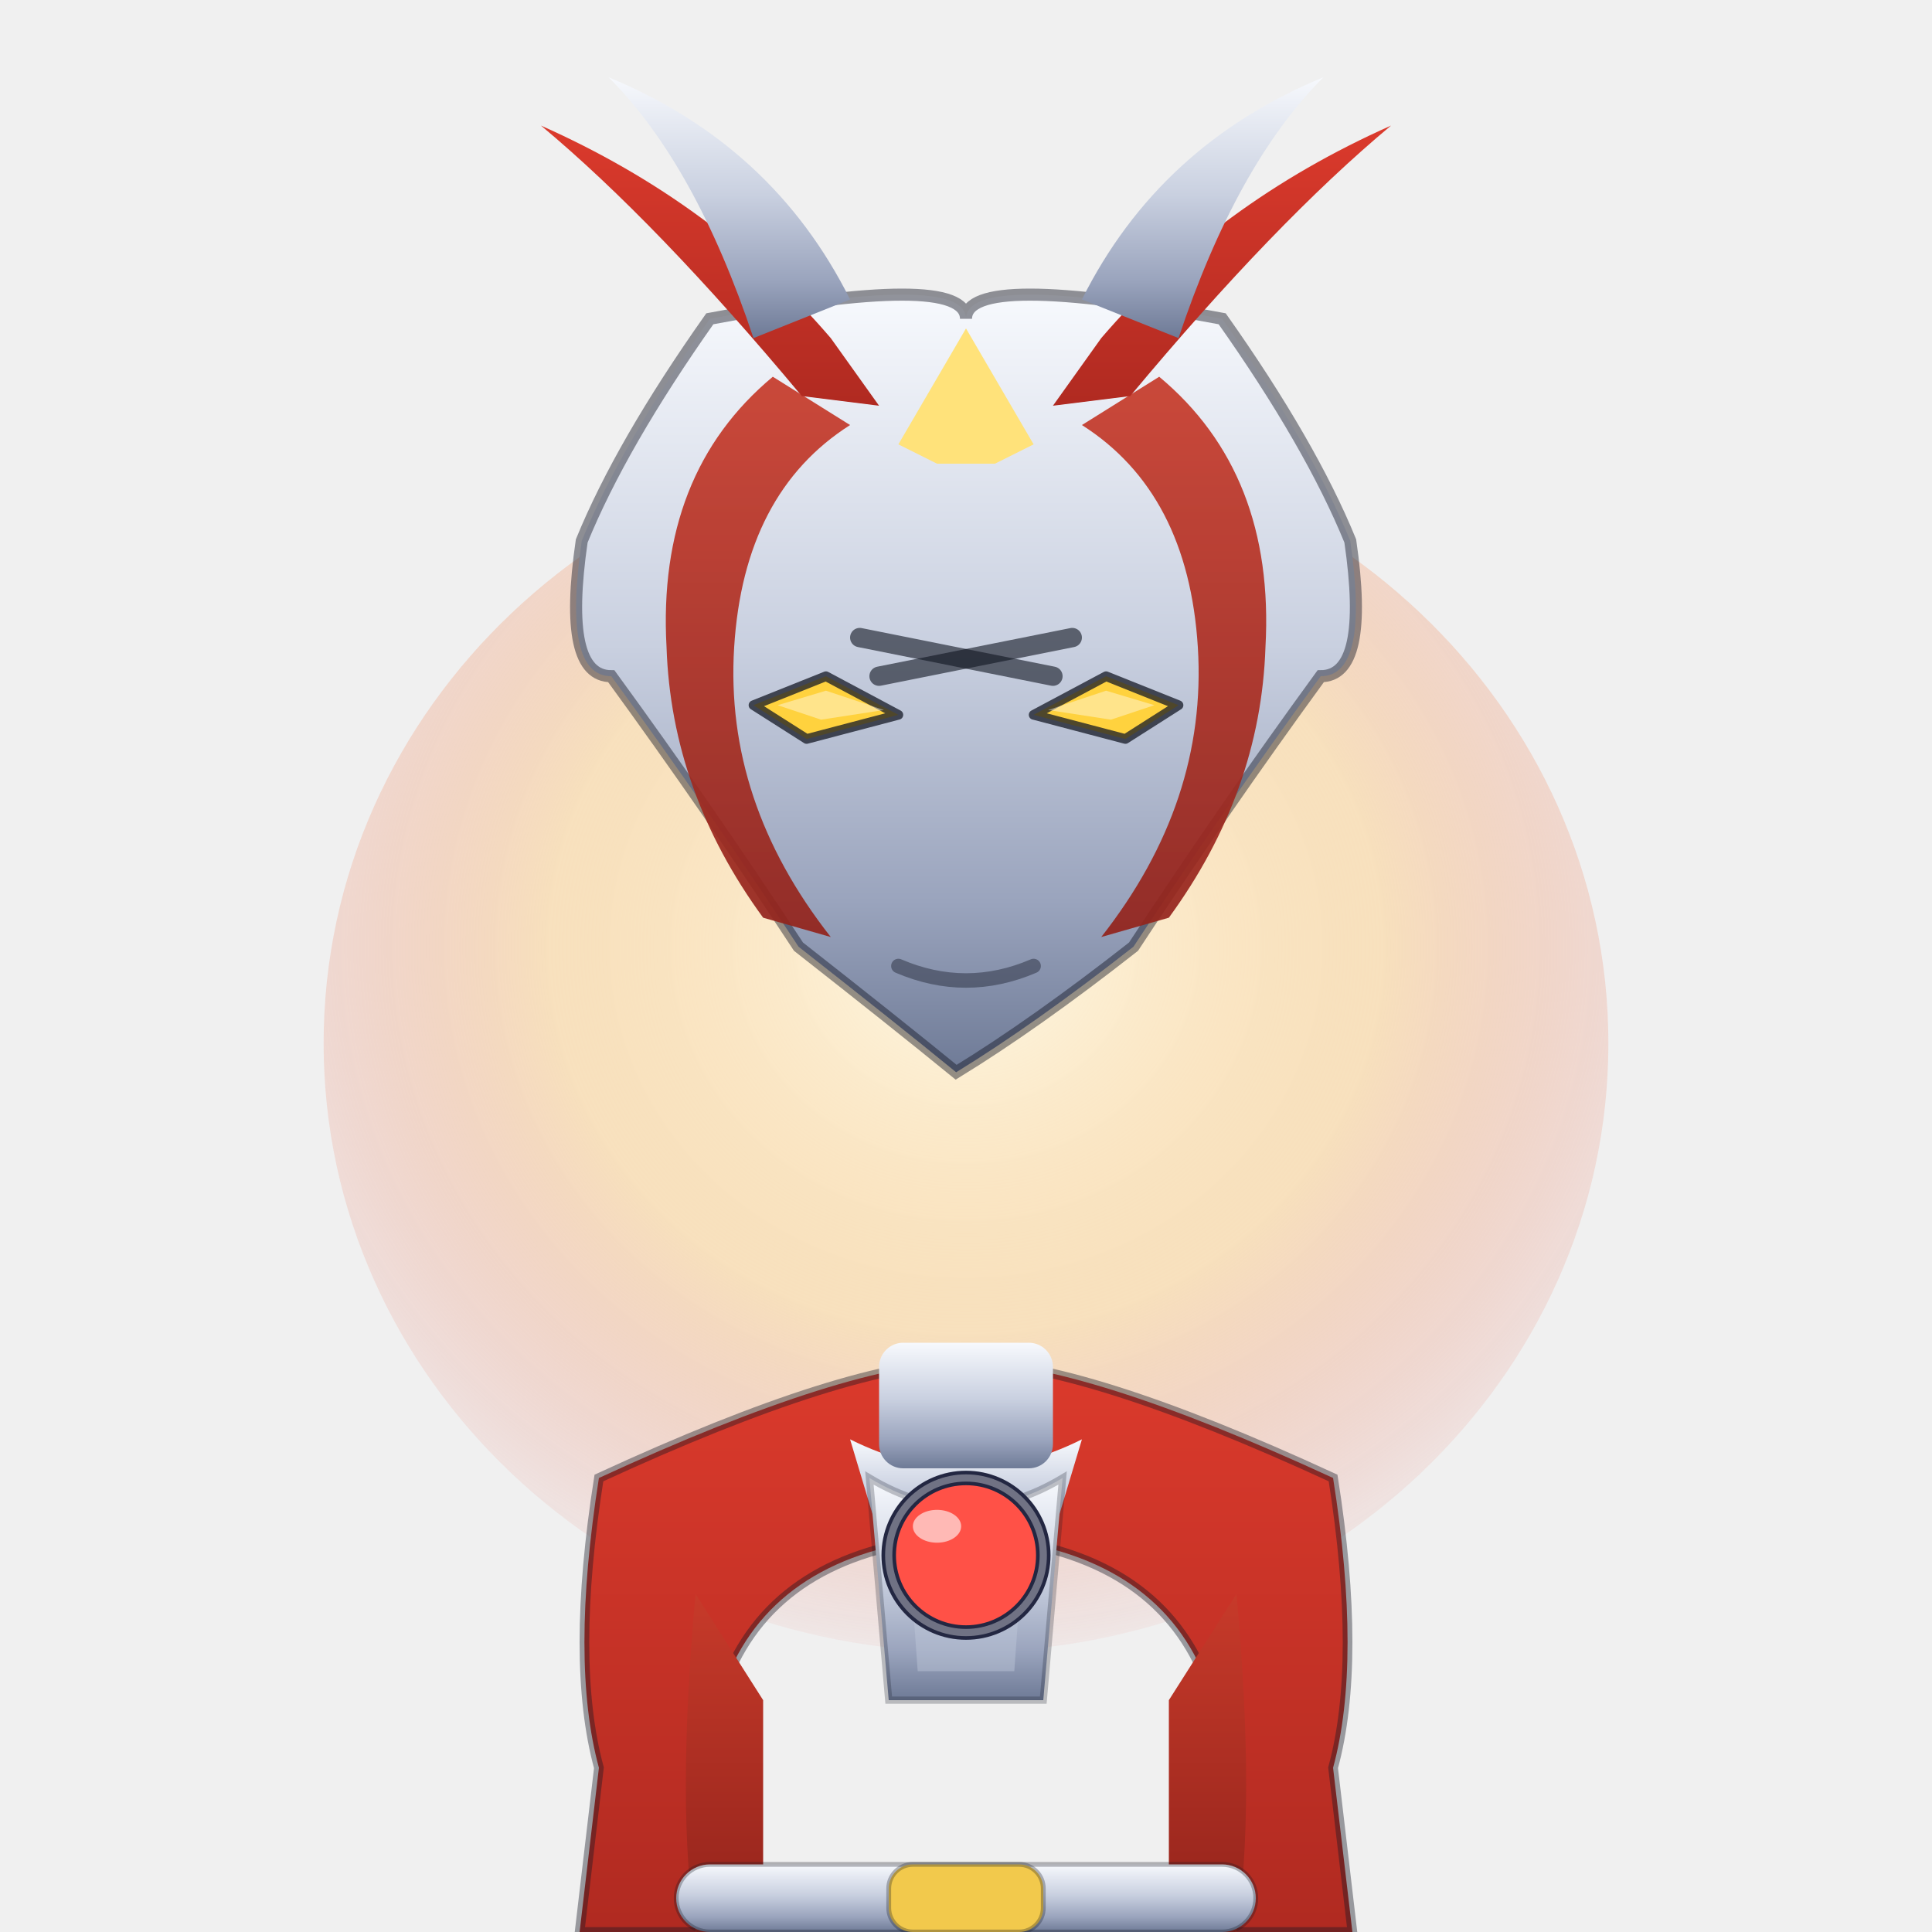
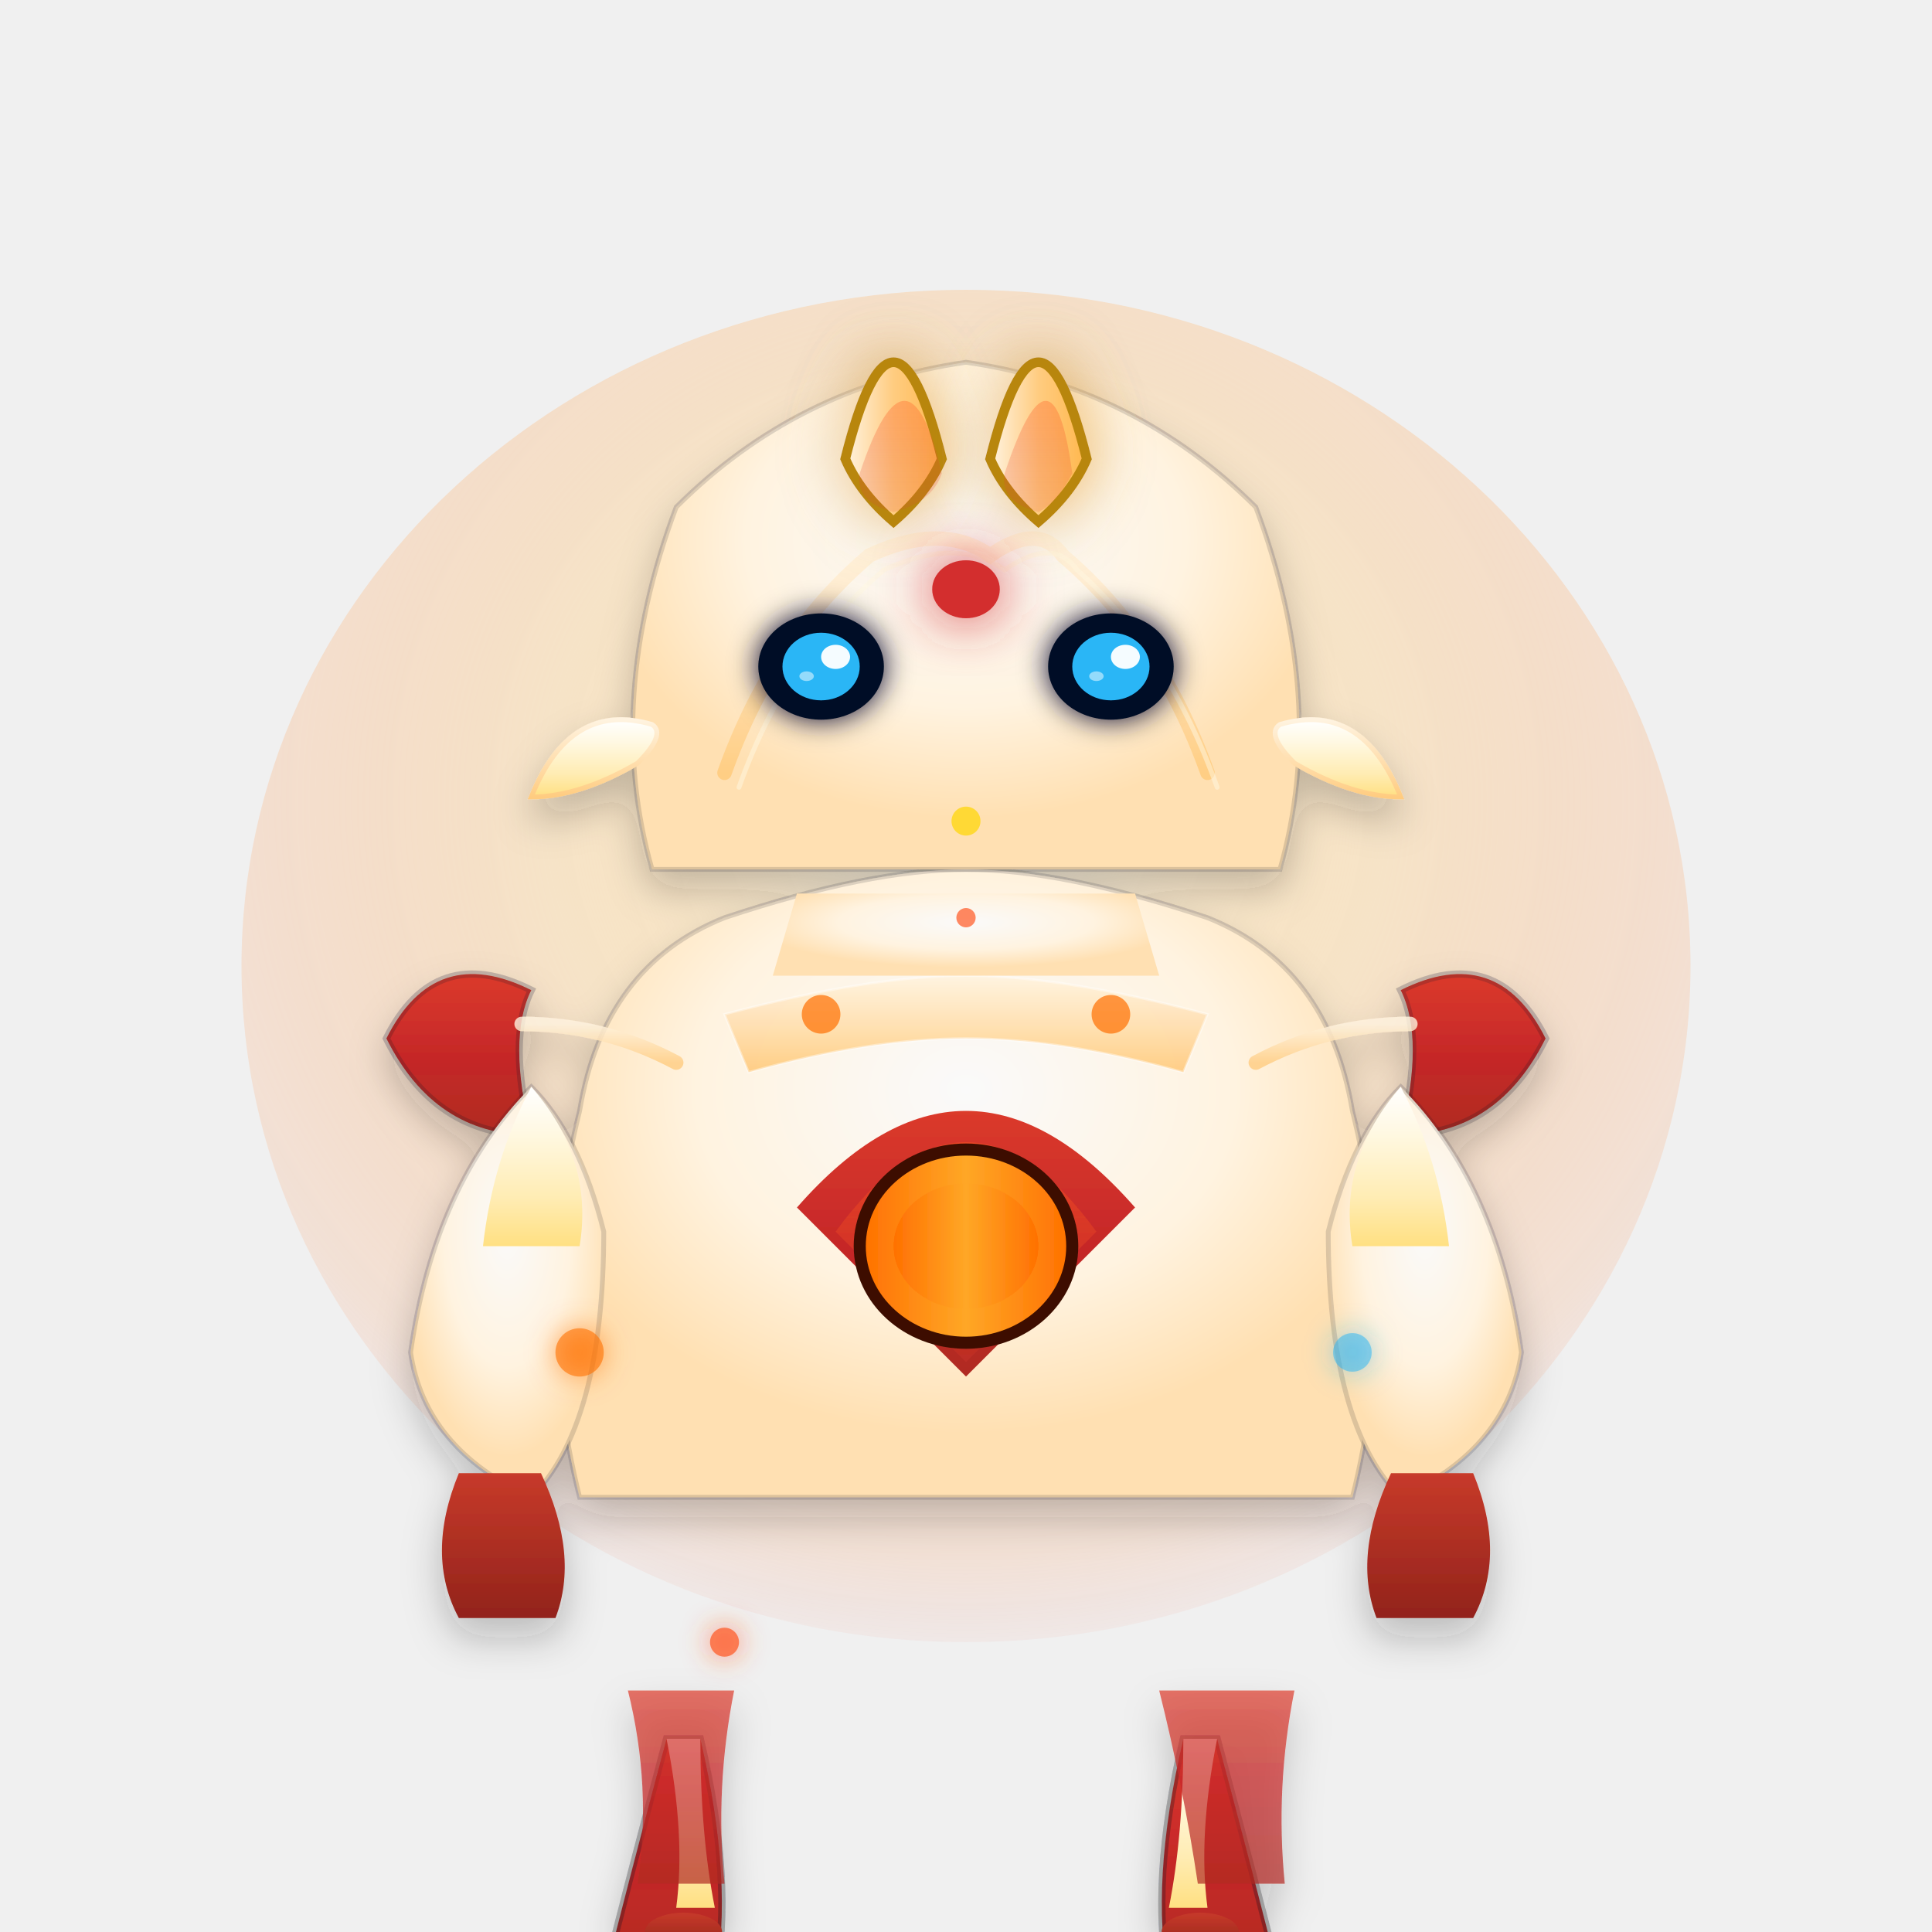
<svg xmlns="http://www.w3.org/2000/svg" viewBox="0 0 400 400" width="400" height="400" role="img">
  <defs>
-     <radialGradient id="au_taro" cx="50%" cy="42%" r="62%">
-       <stop offset="0%" stop-color="#fffbe8" stop-opacity="0.95" />
-       <stop offset="52%" stop-color="#ffd08a" stop-opacity="0.5" />
+     <radialGradient id="au_taro" cx="50%" cy="38%" r="65%">
+       <stop offset="0%" stop-color="#fffdf0" stop-opacity="0.95" />
+       <stop offset="45%" stop-color="#ffd08a" stop-opacity="0.4" />
+       <stop offset="85%" stop-color="#ff8c42" stop-opacity="0.15" />
      <stop offset="100%" stop-color="#e0453f" stop-opacity="0" />
    </radialGradient>
-     <linearGradient id="sv_taro" x1="0" y1="0" x2="0" y2="1">
-       <stop offset="0%" stop-color="#f7f9fd" />
-       <stop offset="45%" stop-color="#c9d0e0" />
-       <stop offset="78%" stop-color="#9aa4bd" />
-       <stop offset="100%" stop-color="#6e7a96" />
-     </linearGradient>
+     <radialGradient id="skin_taro" cx="50%" cy="35%" r="55%">
+       <stop offset="0%" stop-color="#fafafa" />
+       <stop offset="60%" stop-color="#fff3e0" />
+       <stop offset="100%" stop-color="#ffe0b2" />
+     </radialGradient>
    <linearGradient id="mn_taro" x1="0" y1="0" x2="0" y2="1">
      <stop offset="0%" stop-color="#db3a2c" />
+       <stop offset="50%" stop-color="#c62828" />
      <stop offset="100%" stop-color="#b02a21" />
+     </linearGradient>
+     <linearGradient id="mn_taro_shine" x1="0" y1="0" x2="0" y2="1">
+       <stop offset="0%" stop-color="#ff5722" stop-opacity="0.8" />
+       <stop offset="100%" stop-color="#db3a2c" stop-opacity="0.4" />
+     </linearGradient>
+     <linearGradient id="sv_taro" x1="0" y1="0" x2="0" y2="1">
+       <stop offset="0%" stop-color="#ffffff" />
+       <stop offset="30%" stop-color="#fff8e1" />
+       <stop offset="70%" stop-color="#ffecb3" />
+       <stop offset="100%" stop-color="#ffe082" />
    </linearGradient>
    <linearGradient id="ac_taro" x1="0" y1="0" x2="0" y2="1">
      <stop offset="0%" stop-color="#c73a2a" />
      <stop offset="100%" stop-color="#92231b" />
    </linearGradient>
+     <linearGradient id="timer_taro" x1="0" y1="0" x2="1" y2="0">
+       <stop offset="0%" stop-color="#ff6f00" />
+       <stop offset="50%" stop-color="#ffa726" />
+       <stop offset="100%" stop-color="#ff6f00" />
+     </linearGradient>
+     <linearGradient id="timer_taro_blue" x1="0" y1="0" x2="1" y2="0">
+       <stop offset="0%" stop-color="#29b6f6" />
+       <stop offset="50%" stop-color="#4fc3f7" />
+       <stop offset="100%" stop-color="#29b6f6" />
+     </linearGradient>
+     <linearGradient id="timer_taro_red" x1="0" y1="0" x2="1" y2="0">
+       <stop offset="0%" stop-color="#d32f2f" />
+       <stop offset="50%" stop-color="#ef5350" />
+       <stop offset="100%" stop-color="#d32f2f" />
+     </linearGradient>
+     <linearGradient id="silver_taro" x1="0" y1="0" x2="0" y2="1">
+       <stop offset="0%" stop-color="#fff3e0" />
+       <stop offset="50%" stop-color="#ffe0b2" />
+       <stop offset="100%" stop-color="#ffcc80" />
+     </linearGradient>
+     <linearGradient id="taro_horn" x1="0" y1="0" x2="1" y2="0">
+       <stop offset="0%" stop-color="#fff3e0" />
+       <stop offset="50%" stop-color="#ffcc80" />
+       <stop offset="100%" stop-color="#ffb74d" />
+     </linearGradient>
+     <filter id="glow_taro" x="-50%" y="-50%" width="200%" height="200%">
+       <feGaussianBlur stdDeviation="3" result="blur" />
+       <feMerge>
+         <feMergeNode in="blur" />
+         <feMergeNode in="SourceGraphic" />
+       </feMerge>
+     </filter>
+     <filter id="soft_shadow" x="-20%" y="-20%" width="140%" height="140%">
+       <feDropShadow dx="0" dy="4" stdDeviation="4" flood-color="rgba(20,24,36,0.25)" />
+     </filter>
+     <filter id="fire_glow" x="-100%" y="-100%" width="300%" height="300%">
+       <feGaussianBlur stdDeviation="6" result="blur" />
+       <feColorMatrix in="blur" type="matrix" values="1 0 0 0 0  0 0.7 0 0 0  0 0 0.3 0 0  0 0 0 1.8 0" />
+       <feMerge>
+         <feMergeNode in="blur" />
+         <feMergeNode in="SourceGraphic" />
+       </feMerge>
+     </filter>
  </defs>
-   <ellipse cx="200" cy="216" rx="133" ry="126" fill="url(#au_taro)">
-     <animate attributeName="opacity" values="0.5;0.85;0.5" dur="3.4s" repeatCount="indefinite" />
+   <ellipse cx="200" cy="200" rx="150" ry="140" fill="url(#au_taro)">
+     <animate attributeName="opacity" values="0.4;0.9;0.4" dur="3s" repeatCount="indefinite" />
+     <animate attributeName="rx" values="150;170;150" dur="3s" repeatCount="indefinite" />
+     <animate attributeName="ry" values="140;160;140" dur="3s" repeatCount="indefinite" />
  </ellipse>
-   <g>
-     <animateTransform attributeName="transform" type="translate" values="0 0;0 -5;0 0" dur="3s" repeatCount="indefinite" />
-     <g>
-       <path d="M124 306 Q118 344 124 366 L120 400 L150 400 L152 344 Q164 320 200 318 Q236 320 248 344 L250 400 L280 400 L276 366 Q282 344 276 306 Q224 282 200 282 Q176 282 124 306 Z" fill="url(#mn_taro)" stroke="rgba(20,24,36,0.4)" stroke-width="2" />
-       <path d="M176 298 Q200 310 224 298 L218 318 Q200 326 182 318 Z" fill="url(#sv_taro)" />
-       <path d="M144 330 Q140 374 144 400 L158 400 L158 352 Z" fill="url(#ac_taro)" />
-       <path d="M256 330 Q260 374 256 400 L242 400 L242 352 Z" fill="url(#ac_taro)" />
-       <path d="M180 306 Q200 318 220 306 L216 352 L184 352 Z" fill="url(#sv_taro)" stroke="rgba(20,24,36,0.25)" stroke-width="1.5" />
-       <path d="M188 318 Q200 324 212 318 L210 346 L190 346 Z" fill="#bfc7d9" opacity="0.45" />
-       <circle cx="200" cy="322" r="16" fill="#ff5147" stroke="#232742" stroke-width="3" />
-       <circle cx="200" cy="322" r="16" fill="none" stroke="rgba(255,255,255,0.35)" stroke-width="1.5" />
-       <ellipse cx="194" cy="316" rx="5" ry="3.4" fill="#fff" opacity="0.6" />
-       <circle cx="200" cy="322" r="16" fill="none" stroke="#e04036" stroke-width="2.5" opacity="0">
-         <animate attributeName="opacity" values="0;1;1;0" dur="4.2s" repeatCount="indefinite" />
-       </circle>
-       <rect x="140" y="386" width="120" height="14" rx="7" fill="url(#sv_taro)" stroke="rgba(20,24,36,0.3)" />
-       <rect x="184" y="386" width="32" height="14" rx="5" fill="#f2c94c" stroke="rgba(20,24,36,0.3)" />
-     </g>
-     <g>
-       <rect x="182" y="278" width="36" height="26" rx="5" fill="url(#sv_taro)" />
-       <path d="M146.96 66 Q128.6 92 120.44 112 Q116.36 140 126.56 140 Q146.96 168 165.32 196 Q185.72 212 197.96 222 Q214.28 212 234.68 196 Q253.04 168 273.44 140 Q283.64 140 279.56 112 Q271.4 92 253.04 66 Q200 56 200 66 Q200 56 146.96 66 Z" fill="url(#sv_taro)" stroke="rgba(20,24,36,0.45)" stroke-width="2.5" />
-       <path d="M160 78 Q136 98 138 134 Q139 164 158 190 L172 194 Q150 166 152 134 Q154 102 176 88 Z" fill="url(#ac_taro)" opacity="0.92" />
-       <g transform="translate(400,0) scale(-1,1)">
-         <path d="M160 78 Q136 98 138 134 Q139 164 158 190 L172 194 Q150 166 152 134 Q154 102 176 88 Z" fill="url(#ac_taro)" opacity="0.92" />
-       </g>
-       <path d="M166 82 Q136 46 112 26 Q148 42 172 70 L182 84 Z" fill="url(#mn_taro)" />
-       <path d="M234 82 Q264 46 288 26 Q252 42 228 70 L218 84 Z" fill="url(#mn_taro)" />
-       <path d="M156 70 Q144 34 126 16 Q160 30 176 62 Z" fill="url(#sv_taro)" />
-       <path d="M244 70 Q256 34 274 16 Q240 30 224 62 Z" fill="url(#sv_taro)" />
-       <path d="M186 92 L200 68 L214 92 L206 96 L194 96 Z" fill="#ffe27a" />
-       <path d="M178 132 L218 140" stroke="rgba(16,20,32,0.6)" stroke-width="4" stroke-linecap="round" />
-       <path d="M222 132 L182 140" stroke="rgba(16,20,32,0.6)" stroke-width="4" stroke-linecap="round" />
-       <path d="M214 148 L229 140 L244 146 L233 153 Z" fill="#ffd23e" stroke="rgba(20,24,36,0.75)" stroke-width="2" stroke-linejoin="round" />
-       <path d="M217 147 L229 143 L239 146 L230 149 Z" fill="#fff" opacity="0.4" />
-       <g transform="translate(400,0) scale(-1,1)">
-         <path d="M214 148 L229 140 L244 146 L233 153 Z" fill="#ffd23e" stroke="rgba(20,24,36,0.75)" stroke-width="2" stroke-linejoin="round" />
-         <path d="M217 147 L229 143 L239 146 L230 149 Z" fill="#fff" opacity="0.4" />
-       </g>
-       <path d="M186 200 Q200 206 214 200" fill="none" stroke="rgba(30,34,50,0.45)" stroke-width="3" stroke-linecap="round" />
+   <g filter="url(#soft_shadow)">
+     <animateTransform attributeName="transform" type="translate" values="0 0;0 -5;0 0" dur="3s" repeatCount="indefinite" calcMode="spline" keyTimes="0;0.5;1" keySplines="0.4 0 0.6 1;0.4 0 0.6 1" />
+     <g transform="translate(0, 10)">
+       <g>
+         <path d="M138 350 Q130 380 125 400 L148 400 Q152 380 145 350 Z" fill="url(#mn_taro)" stroke="rgba(20,24,36,0.3)" stroke-width="1.5" />
+         <path d="M138 350 Q142 370 140 385 L148 385 Q145 370 145 350 Z" fill="url(#sv_taro)" />
+         <ellipse cx="141.5" cy="390" rx="8" ry="4" fill="url(#ac_taro)" />
+         <path d="M130 340 Q135 360 132 380 L150 380 Q148 360 152 340 Z" fill="url(#mn_taro)" opacity="0.7" />
+         <path d="M252 350 Q260 380 265 400 L242 400 Q238 380 245 350 Z" fill="url(#mn_taro)" stroke="rgba(20,24,36,0.3)" stroke-width="1.5" />
+         <path d="M252 350 Q248 370 250 385 L242 385 Q245 370 245 350 Z" fill="url(#sv_taro)" />
+         <ellipse cx="248.5" cy="390" rx="8" ry="4" fill="url(#ac_taro)" />
+         <path d="M240 340 Q245 360 248 380 L266 380 Q264 360 268 340 Z" fill="url(#mn_taro)" opacity="0.7" />
+       </g>
+       <path d="M120 300 Q110 260 120 220 Q125 190 150 180 Q180 170 200 170 Q220 170 250 180 Q275 190 280 220 Q290 260 280 300 Z" fill="url(#skin_taro)" stroke="rgba(20,24,36,0.15)" stroke-width="1">
+         <animate attributeName="d" values="M120 300 Q110 260 120 220 Q125 190 150 180 Q180 170 200 170 Q220 170 250 180 Q275 190 280 220 Q290 260 280 300 Z;                       M120 300 Q110 260 120 215 Q125 185 150 175 Q180 165 200 165 Q220 165 250 175 Q275 185 280 215 Q290 255 280 300 Z;                       M120 300 Q110 260 120 220 Q125 190 150 180 Q180 170 200 170 Q220 170 250 180 Q275 190 280 220 Q290 260 280 300 Z" dur="3s" repeatCount="indefinite" calcMode="spline" keyTimes="0;0.5;1" keySplines="0.4 0 0.6 1;0.4 0 0.6 1" />
+       </path>
+       <path d="M165 240 Q200 200 235 240 Q215 260 200 275 Q185 260 165 240 Z" fill="url(#mn_taro)">
+         <animate attributeName="opacity" values="1;0.8;1" dur="3s" repeatCount="indefinite" />
+       </path>
+       <path d="M173 245 Q200 208 227 245 Q210 262 200 272 Q190 262 173 245 Z" fill="url(#mn_taro_shine)" opacity="0.6" />
+       <ellipse cx="200" cy="255" rx="14" ry="12" fill="url(#taro_horn)" stroke="#b8860b" stroke-width="2">
+         <animate attributeName="rx" values="14;16;14" dur="2s" repeatCount="indefinite" />
+         <animate attributeName="ry" values="12;14;12" dur="2s" repeatCount="indefinite" />
+       </ellipse>
+       <ellipse cx="200" cy="255" rx="8" ry="7" fill="#ffd600" opacity="0.9">
+         <animate attributeName="opacity" values="0.9;1;0.6;1;0.9" dur="1.5s" repeatCount="indefinite" />
+       </ellipse>
+       <g id="colorTimer">
+         <ellipse cx="200" cy="248" rx="22" ry="20" fill="url(#timer_taro)" stroke="#3d0f00" stroke-width="2.5">
+           <animate attributeName="rx" values="22;25;22" dur="1.2s" repeatCount="indefinite" />
+           <animate attributeName="ry" values="20;23;20" dur="1.2s" repeatCount="indefinite" />
+         </ellipse>
+         <ellipse cx="200" cy="248" rx="15" ry="13" fill="url(#timer_taro)" opacity="0.9">
+           <animate attributeName="opacity" values="0.9;1;0.6;1;0.9" dur="2s" repeatCount="indefinite" />
+           <animate attributeName="rx" values="15;17;14;17;15" dur="2s" repeatCount="indefinite" />
+         </ellipse>
+         <animate attributeName="fill" values="url(#timer_taro);url(#timer_taro);url(#timer_taro_red);url(#timer_taro_blue);url(#timer_taro)" dur="15s" repeatCount="indefinite" begin="3s" />
+       </g>
+       <path d="M150 200 Q180 192 200 192 Q220 192 250 200 L245 212 Q220 205 200 205 Q180 205 155 212 Z" fill="url(#silver_taro)" stroke="rgba(255,255,255,0.4)" stroke-width="0.5" opacity="0.95" />
+       <path d="M110 195 Q90 185 80 205 Q90 225 110 225 Q105 205 110 195 Z" fill="url(#mn_taro)" stroke="rgba(20,24,36,0.2)" stroke-width="1.5" />
+       <path d="M290 195 Q310 185 320 205 Q310 225 290 225 Q295 205 290 195 Z" fill="url(#mn_taro)" stroke="rgba(20,24,36,0.2)" stroke-width="1.5" />
+       <path d="M108 202 Q125 202 140 210" stroke="url(#silver_taro)" stroke-width="3" fill="none" stroke-linecap="round" opacity="0.8" />
+       <path d="M292 202 Q275 202 260 210" stroke="url(#silver_taro)" stroke-width="3" fill="none" stroke-linecap="round" opacity="0.8" />
+       <g>
+         <path d="M110 215 Q90 235 85 270 Q88 290 110 300 Q125 285 125 245 Q120 225 110 215 Z" fill="url(#skin_taro)" stroke="rgba(20,24,36,0.15)" stroke-width="1" />
+         <path d="M110 215 Q102 230 100 248 L120 248 Q123 230 110 215 Z" fill="url(#sv_taro)" />
+         <path d="M95 295 Q88 312 95 325 L115 325 Q120 312 112 295 Z" fill="url(#ac_taro)" />
+         <path d="M290 215 Q310 235 315 270 Q312 290 290 300 Q275 285 275 245 Q280 225 290 215 Z" fill="url(#skin_taro)" stroke="rgba(20,24,36,0.15)" stroke-width="1" />
+         <path d="M290 215 Q298 230 300 248 L280 248 Q277 230 290 215 Z" fill="url(#sv_taro)" />
+         <path d="M305 295 Q312 312 305 325 L285 325 Q280 312 288 295 Z" fill="url(#ac_taro)" />
+       </g>
+       <path d="M165 175 L160 192 L240 192 L235 175 Z" fill="url(#skin_taro)" />
+       <g>
+         <path d="M135 170 Q125 135 140 95 Q165 70 200 65 Q235 70 260 95 Q275 135 265 170 Z" fill="url(#skin_taro)" stroke="rgba(20,24,36,0.15)" stroke-width="1">
+           <animate attributeName="d" values="M135 170 Q125 135 140 95 Q165 70 200 65 Q235 70 260 95 Q275 135 265 170 Z;                         M135 170 Q125 132 140 92 Q165 67 200 62 Q235 67 260 92 Q275 132 265 170 Z;                         M135 170 Q125 135 140 95 Q165 70 200 65 Q235 70 260 95 Q275 135 265 170 Z" dur="3s" repeatCount="indefinite" calcMode="spline" keyTimes="0;0.5;1" keySplines="0.4 0 0.6 1;0.4 0 0.6 1" />
+         </path>
+         <path d="M150 150 Q160 122 180 105 Q195 98 205 105 Q215 98 220 105 Q240 122 250 150" fill="none" stroke="url(#silver_taro)" stroke-width="3" stroke-linecap="round" opacity="0.9" />
+         <path d="M153 153 Q163 125 183 108 Q198 101 208 108 Q218 101 223 108 Q242 125 252 153" fill="none" stroke="#fff8e1" stroke-width="1" stroke-linecap="round" opacity="0.5" />
+         <g>
+           <ellipse cx="170" cy="128" rx="13" ry="11" fill="#051025" filter="url(#glow_taro)">
+             <animate attributeName="ry" values="11;2;11" dur="4s" repeatCount="indefinite" begin="0.5s" />
+           </ellipse>
+           <ellipse cx="170" cy="128" rx="8" ry="7" fill="#29b6f6">
+             <animate attributeName="ry" values="7;1;7" dur="4s" repeatCount="indefinite" begin="0.5s" />
+           </ellipse>
+           <ellipse cx="173" cy="126" rx="3" ry="2.5" fill="#ffffff" opacity="0.95" />
+           <ellipse cx="167" cy="130" rx="1.5" ry="1" fill="#ffffff" opacity="0.5" />
+           <ellipse cx="230" cy="128" rx="13" ry="11" fill="#051025" filter="url(#glow_taro)">
+             <animate attributeName="ry" values="11;2;11" dur="4s" repeatCount="indefinite" begin="0.5s" />
+           </ellipse>
+           <ellipse cx="230" cy="128" rx="8" ry="7" fill="#29b6f6">
+             <animate attributeName="ry" values="7;1;7" dur="4s" repeatCount="indefinite" begin="0.5s" />
+           </ellipse>
+           <ellipse cx="233" cy="126" rx="3" ry="2.5" fill="#ffffff" opacity="0.95" />
+           <ellipse cx="227" cy="130" rx="1.5" ry="1" fill="#ffffff" opacity="0.5" />
+         </g>
+         <path d="M175 85 Q185 45 195 85 Q192 92 185 98 Q178 92 175 85 Z" fill="url(#taro_horn)" stroke="#b8860b" stroke-width="2" filter="url(#fire_glow)">
+           <animateTransform attributeName="transform" type="rotate" values="0;2;0;-2;0" dur="5s" repeatCount="indefinite" />
+         </path>
+         <path d="M205 85 Q215 45 225 85 Q222 92 215 98 Q208 92 205 85 Z" fill="url(#taro_horn)" stroke="#b8860b" stroke-width="2" filter="url(#fire_glow)">
+           <animateTransform attributeName="transform" type="rotate" values="0;-2;0;2;0" dur="5s" repeatCount="indefinite" />
+         </path>
+         <path d="M178 88 Q188 58 195 88 Q193 94 185 96 Q177 94 178 88 Z" fill="url(#mn_taro_shine)" opacity="0.4" />
+         <path d="M208 88 Q218 58 222 88 Q219 94 215 96 Q207 94 208 88 Z" fill="url(#mn_taro_shine)" opacity="0.4" />
+         <path d="M135 140 Q118 135 110 155 Q120 155 132 148 Q138 142 135 140 Z" fill="url(#sv_taro)" stroke="url(#silver_taro)" stroke-width="1" />
+         <path d="M265 140 Q282 135 290 155 Q280 155 268 148 Q262 142 265 140 Z" fill="url(#sv_taro)" stroke="url(#silver_taro)" stroke-width="1" />
+         <ellipse cx="200" cy="112" rx="7" ry="6" fill="#d32f2f" filter="url(#fire_glow)">
+           <animate attributeName="opacity" values="0.9;1;0.9" dur="1.5s" repeatCount="indefinite" />
+           <animate attributeName="rx" values="7;8;7" dur="1.5s" repeatCount="indefinite" />
+         </ellipse>
+       </g>
+       <g opacity="0.7">
+         <circle cx="170" cy="200" r="4" fill="#ff6f00">
+           <animate attributeName="r" values="2;6;2" dur="1.5s" repeatCount="indefinite" />
+           <animate attributeName="opacity" values="0.4;1;0" dur="1.5s" repeatCount="indefinite" />
+           <animate attributeName="cy" values="200;170;200" dur="1.5s" repeatCount="indefinite" />
+         </circle>
+         <circle cx="230" cy="200" r="4" fill="#ff6f00">
+           <animate attributeName="r" values="2;6;2" dur="1.5s" repeatCount="indefinite" begin="0.75s" />
+           <animate attributeName="opacity" values="0.4;1;0" dur="1.5s" repeatCount="indefinite" begin="0.75s" />
+           <animate attributeName="cy" values="200;170;200" dur="1.5s" repeatCount="indefinite" begin="0.75s" />
+         </circle>
+         <circle cx="200" cy="160" r="3" fill="#ffd600">
+           <animate attributeName="r" values="2;5;2" dur="1s" repeatCount="indefinite" />
+           <animate attributeName="opacity" values="0.5;1;0" dur="1s" repeatCount="indefinite" />
+           <animate attributeName="cy" values="160;130;160" dur="1s" repeatCount="indefinite" />
+         </circle>
+         <circle cx="200" cy="180" r="2" fill="#ff5722">
+           <animate attributeName="r" values="1;4;1" dur="0.8s" repeatCount="indefinite" />
+           <animate attributeName="opacity" values="0.6;1;0" dur="0.8s" repeatCount="indefinite" />
+           <animate attributeName="cy" values="180;150;180" dur="0.8s" repeatCount="indefinite" />
+         </circle>
+       </g>
    </g>
  </g>
+   <g filter="url(#glow_taro)">
+     <circle cx="120" cy="280" r="5" fill="#ff6f00" opacity="0.6">
+       <animateMotion path="M0,0 Q-40,-50 -30,-100 Q15,-130 50,-70 Q70,-25 0,0" dur="5s" repeatCount="indefinite" rotate="auto" />
+       <animate attributeName="opacity" values="0;0.8;0" dur="5s" repeatCount="indefinite" />
+       <animate attributeName="r" values="5;8;5" dur="5s" repeatCount="indefinite" />
+     </circle>
+     <circle cx="280" cy="280" r="4" fill="#29b6f6" opacity="0.5">
+       <animateMotion path="M0,0 Q40,-50 30,-100 Q-15,-130 -50,-70 Q-70,-25 0,0" dur="6s" repeatCount="indefinite" rotate="auto" />
+       <animate attributeName="opacity" values="0;0.7;0" dur="6s" repeatCount="indefinite" />
+     </circle>
+     <circle cx="150" cy="340" r="3" fill="#ff5722" opacity="0.7">
+       <animateMotion path="M0,0 Q-25,30 -15,70 Q30,100 55,40 Q30,-15 0,0" dur="4s" repeatCount="indefinite" rotate="auto" />
+       <animate attributeName="opacity" values="0;0.8;0" dur="4s" repeatCount="indefinite" />
+     </circle>
+   </g>
</svg>
